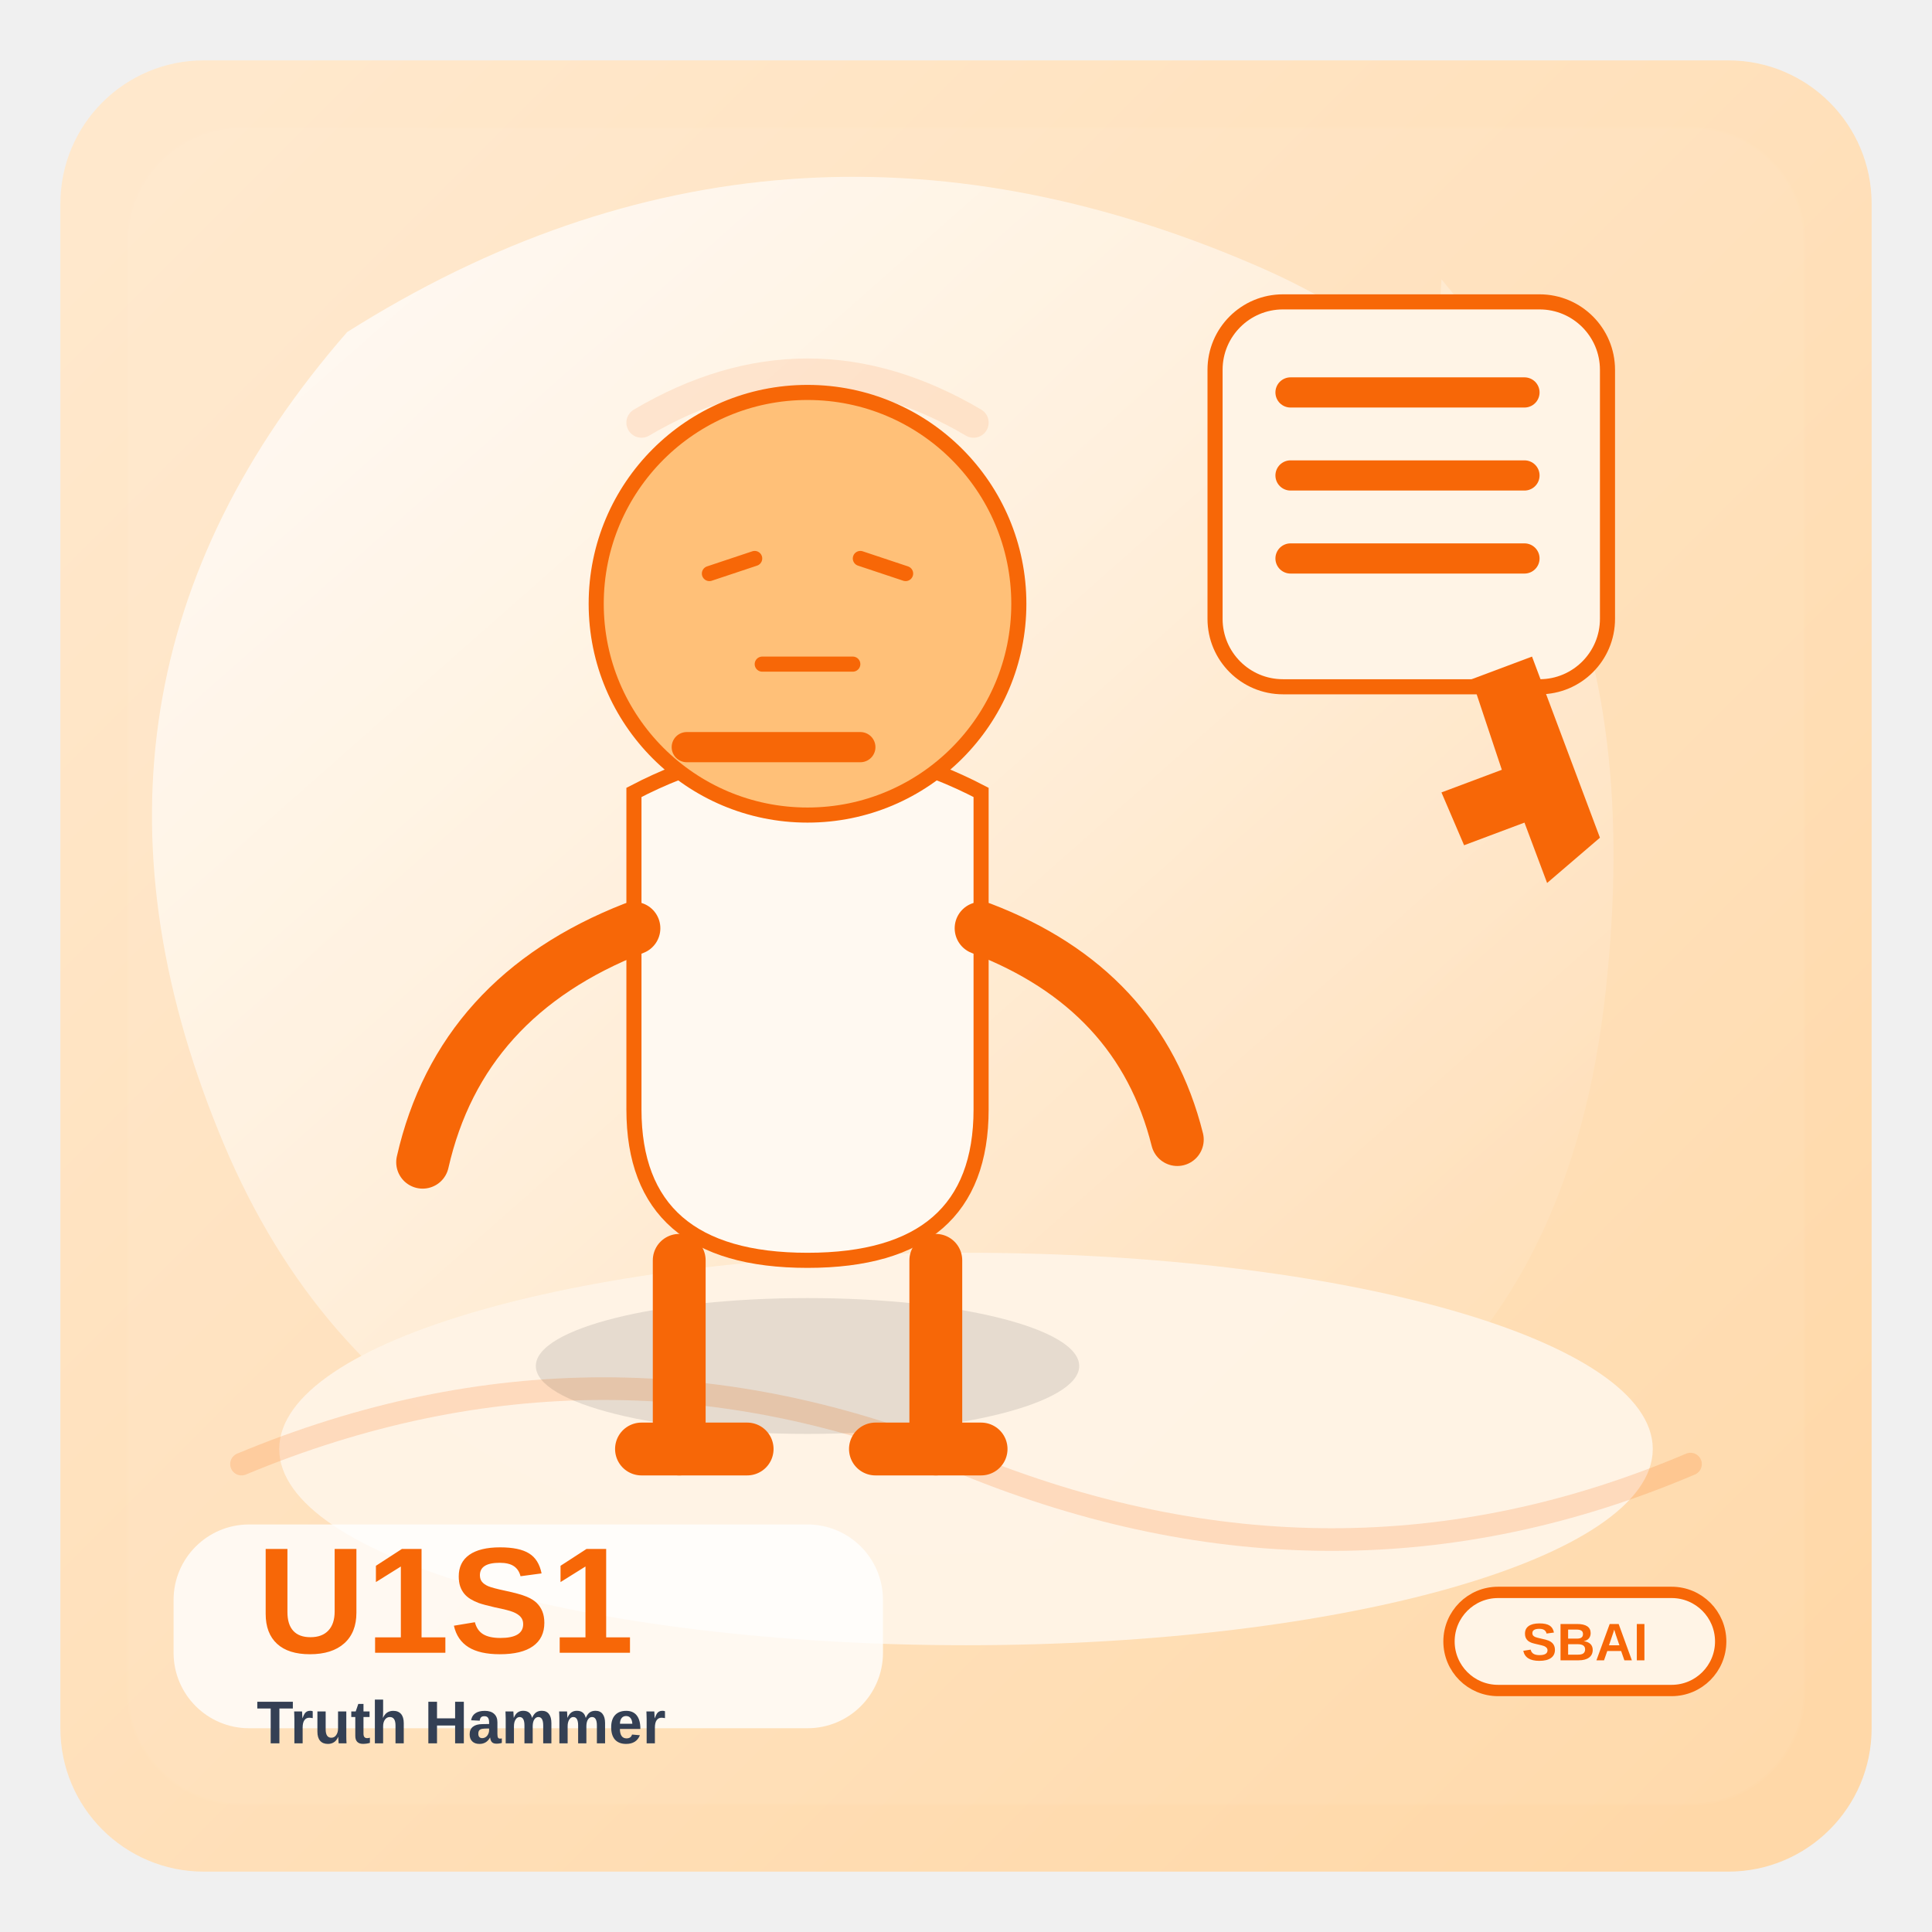
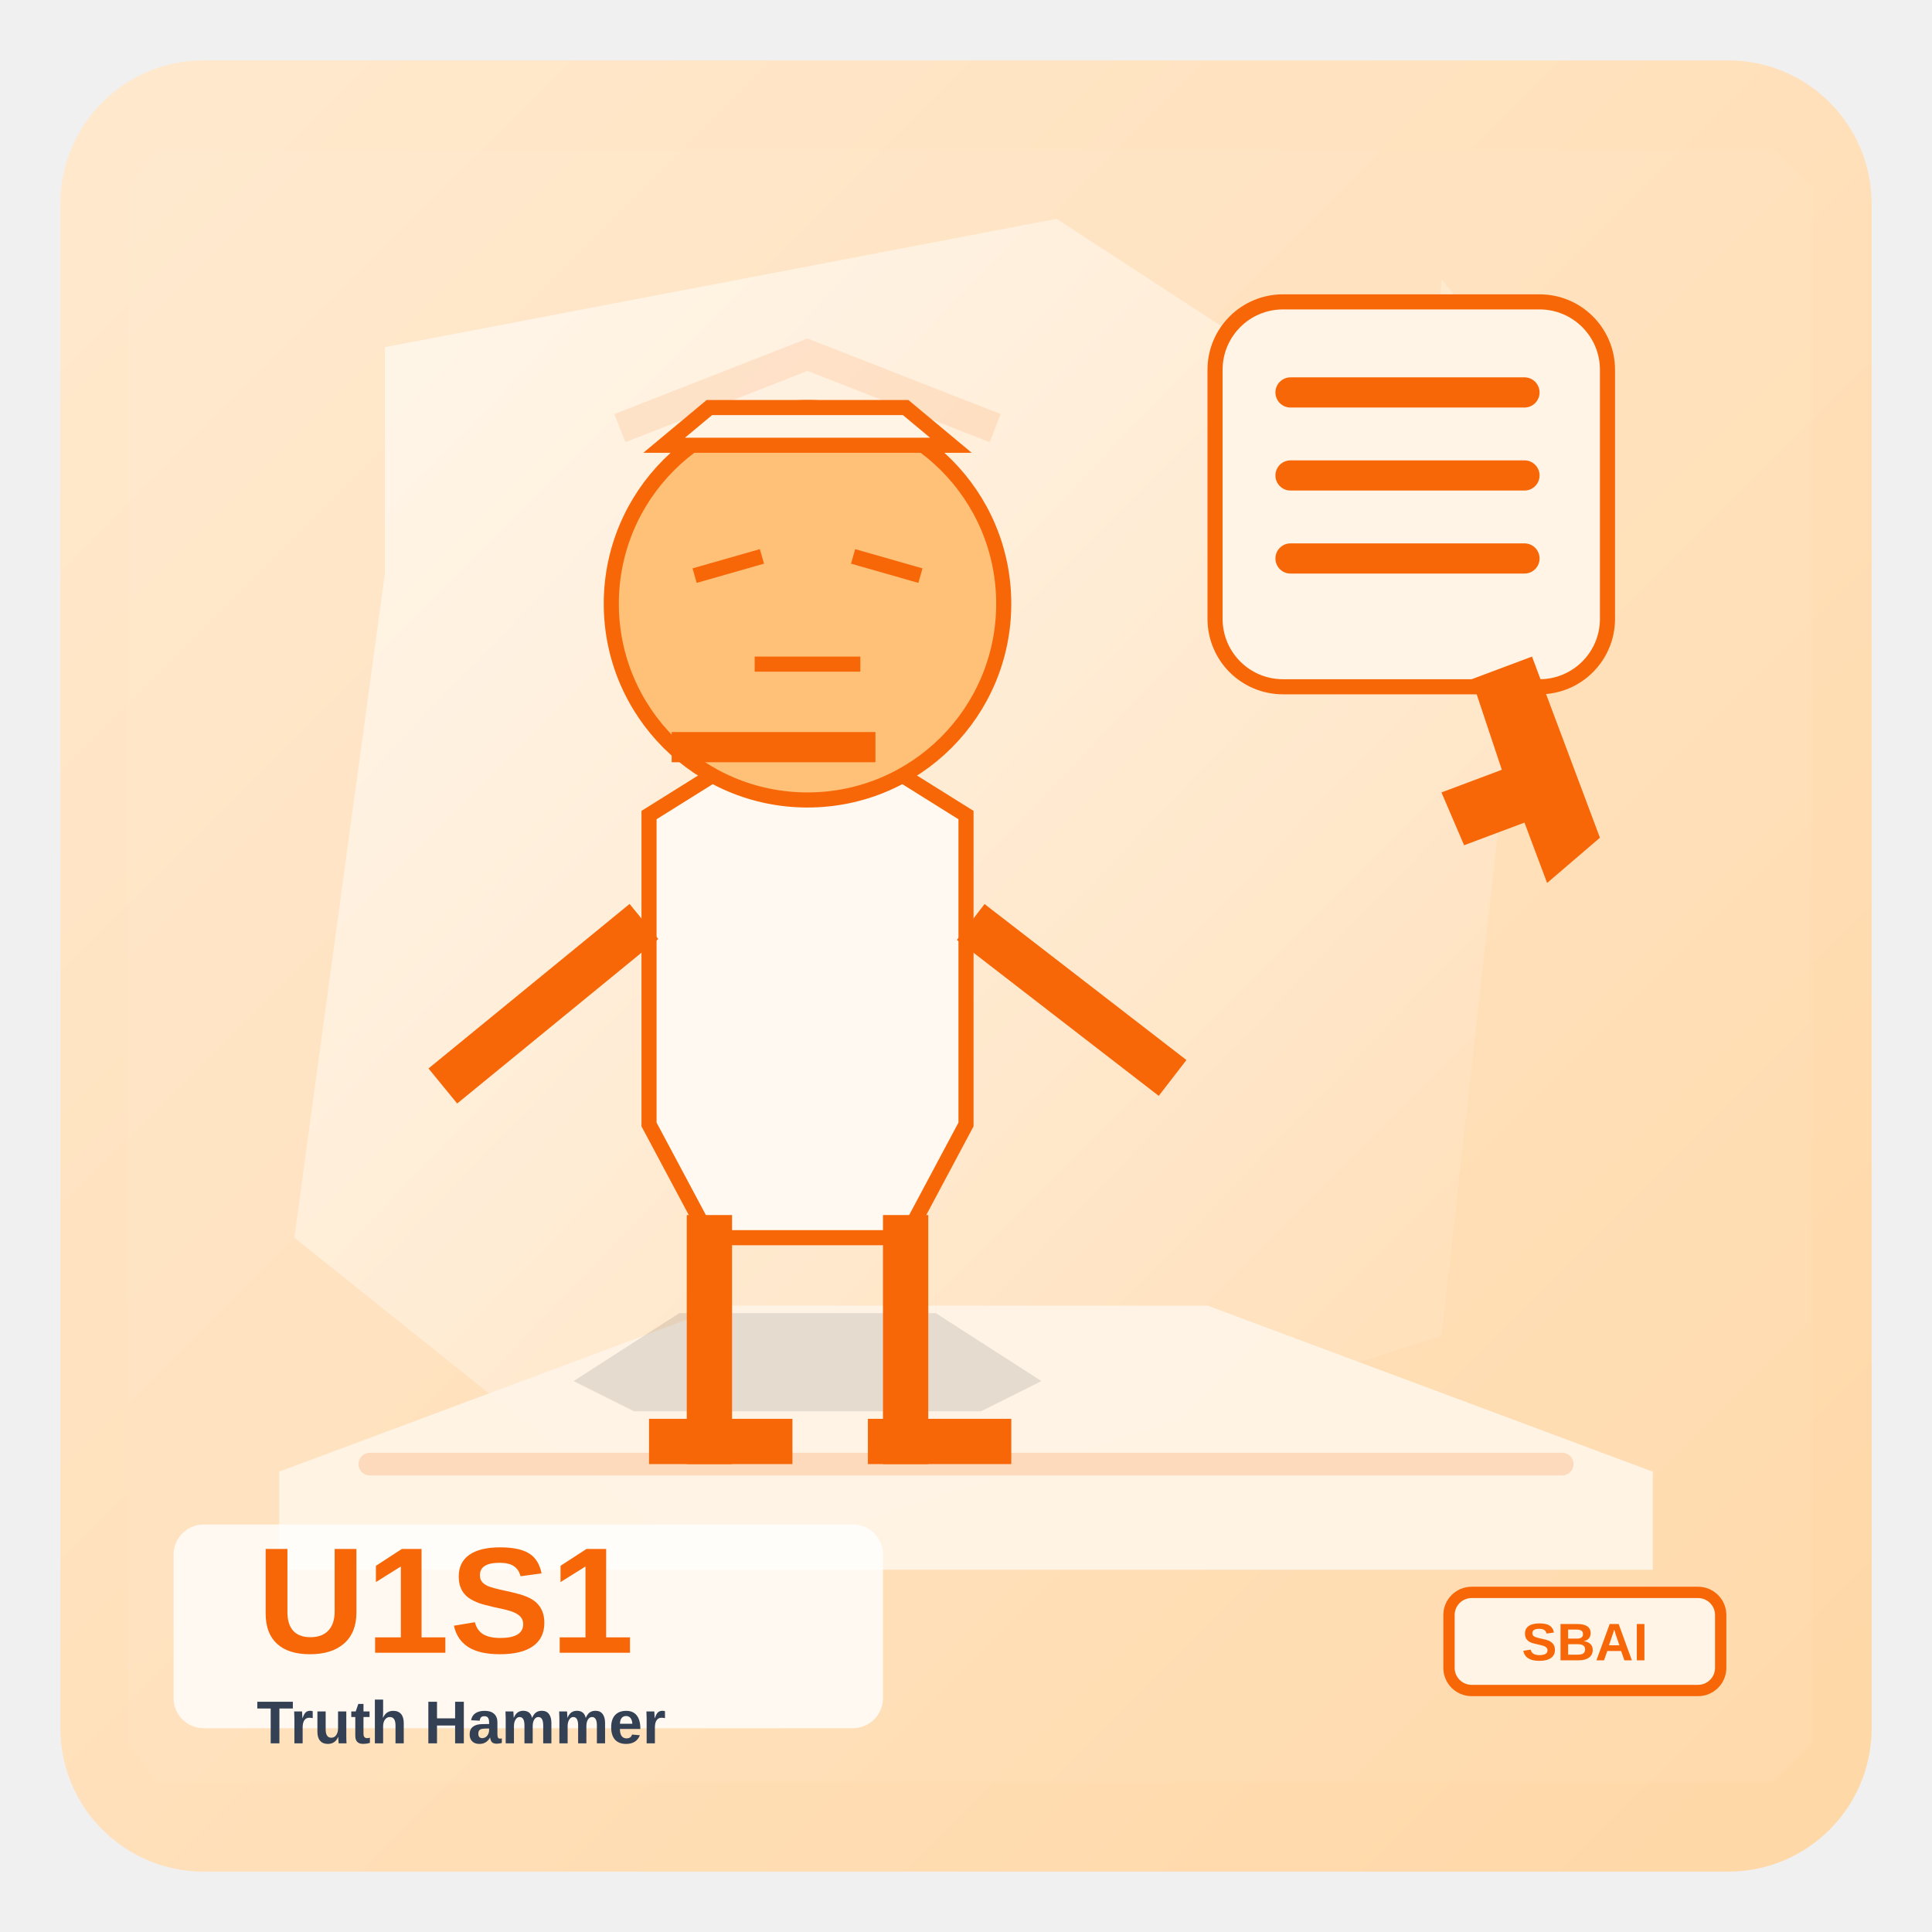
<svg xmlns="http://www.w3.org/2000/svg" width="512" height="512" viewBox="0 0 512 512" fill="none">
  <defs>
    <linearGradient id="bg" x1="44" y1="44" x2="468" y2="468" gradientUnits="userSpaceOnUse">
      <stop offset="0" stop-color="#FFE8CC" />
      <stop offset="1" stop-color="#FFD8A8" />
    </linearGradient>
-     <linearGradient id="light" x1="110" y1="62" x2="366" y2="352" gradientUnits="userSpaceOnUse">
-       <stop offset="0" stop-color="#FFFFFF" stop-opacity="0.72" />
-       <stop offset="1" stop-color="#FFFFFF" stop-opacity="0.1" />
+     <linearGradient id="light" x1="96" y1="72" x2="388" y2="352" gradientUnits="userSpaceOnUse">
+       <stop offset="0" stop-color="#FFFFFF" stop-opacity="0.58" />
+       <stop offset="1" stop-color="#FFFFFF" stop-opacity="0.08" />
    </linearGradient>
  </defs>
  <rect x="16" y="16" width="480" height="480" rx="38" fill="url(#bg)" />
-   <path d="M92 88 q114 -72 240 -18 q108 46 94 188 q-14 152 -178 154 q-144 2 -190 -112 q-48 -118 34 -212z" fill="url(#light)" />
-   <rect x="34" y="34" width="444" height="444" rx="30" fill="#FFFFFF" opacity="0.05" stroke="#FFFFFF" stroke-opacity="0.4" />
+   <path d="M102 92 l178 -34 l126 82 l-24 214 l-194 62 l-110 -88 l24 -176z" fill="url(#light)" />
+   <path d="M42 40 h428 l10 10 v412 l-10 10 h-428 l-8 -10 v-412z" fill="#FFFFFF" opacity="0.05" stroke="#FFFFFF" stroke-opacity="0.4" />
  <path d="M382 74 l18 22 26 -4 -12 22 14 22 -26 -2 -18 22 -4 -28 -24 -10 24 -10z" fill="#FFFFFF" opacity="0.26" />
-   <ellipse cx="256" cy="384" rx="182" ry="52" fill="#FFF4E6" opacity="0.96" />
-   <path d="M64 388 q96 -40 192 0 q98 40 192 0" fill="none" stroke="#F76707" stroke-width="6" opacity="0.18" stroke-linecap="round" />
+   <path d="M74 390 l118 -44 h128 l118 44 v26 h-364z" fill="#FFF4E6" opacity="0.96" />
+   <path d="M98 388 h316" fill="none" stroke="#F76707" stroke-width="6" opacity="0.18" stroke-linecap="round" />
  <g>
-     <ellipse cx="214" cy="362" rx="72" ry="18" fill="#000000" opacity="0.1" />
-     <path d="M168 210 q46 -24 92 0 v84 q0 40 -46 40 q-46 0 -46 -40z" fill="#FFF9F1" stroke="#F76707" stroke-width="4" />
-     <path d="M180 334 v50 M248 334 v50" fill="none" stroke="#F76707" stroke-width="14" stroke-linecap="round" />
-     <path d="M168 246 q-46 18 -56 62" fill="none" stroke="#F76707" stroke-width="14" stroke-linecap="round" />
-     <path d="M260 246 q42 16 52 56" fill="none" stroke="#F76707" stroke-width="14" stroke-linecap="round" />
-     <path d="M170 384 h28 M232 384 h28" fill="none" stroke="#F76707" stroke-width="14" stroke-linecap="round" />
-     <circle cx="214" cy="160" r="56" fill="#FFC078" stroke="#F76707" stroke-width="4" />
+     <path d="M152 366 l28 -18 h68 l28 18 l-16 8 h-92z" fill="#000000" opacity="0.1" />
+     <path d="M172 216 l32 -20 h20 l32 20 v82 l-16 30 h-52 l-16 -30z" fill="#FFF9F1" stroke="#F76707" stroke-width="4" stroke-linejoin="miter" />
+     <path d="M188 328 v54 M240 328 v54" fill="none" stroke="#F76707" stroke-width="12" stroke-linecap="square" />
+     <path d="M166 248 l-44 36 M262 248 l44 34" fill="none" stroke="#F76707" stroke-width="12" stroke-linecap="square" />
+     <path d="M178 382 h26 M236 382 h26" fill="none" stroke="#F76707" stroke-width="12" stroke-linecap="square" />
+     <circle cx="214" cy="160" r="52" fill="#FFC078" stroke="#F76707" stroke-width="4" />
+     <path d="M188 108 h52 l12 10 h-76z" fill="#FFF4E6" stroke="#F76707" stroke-width="4" />
    <g transform="translate(214 154)">
      <g fill="#F76707" stroke="#F76707">
-         <path d="M-26 -2 l12 -4 M14 -6 l12 4" stroke-width="4" stroke-linecap="round" />
-         <path d="M-12 22 h24" fill="none" stroke-width="4" stroke-linecap="round" />
+         <path d="M-28 -2 l14 -4 M14 -6 l14 4" stroke-width="4" stroke-linecap="square" />
+         <path d="M-12 22 h24" fill="none" stroke-width="4" stroke-linecap="square" />
      </g>
    </g>
-     <path d="M170 112 q44 -26 88 0" fill="none" stroke="#F76707" stroke-width="8" stroke-linecap="round" opacity="0.12" />
-     <path d="M182 198 h46" stroke="#F76707" stroke-width="8" stroke-linecap="round" />
+     <path d="M168 112 l46 -18 l46 18" fill="none" stroke="#F76707" stroke-width="8" stroke-linecap="square" opacity="0.12" />
+     <path d="M182 198 h46" stroke="#F76707" stroke-width="8" stroke-linecap="square" />
  </g>
  <g>
    <rect x="322" y="80" width="104" height="102" rx="18" fill="#FFF4E6" stroke="#F76707" stroke-width="4" />
    <path d="M342 104 h62 M342 126 h62 M342 148 h62" stroke="#F76707" stroke-width="8" stroke-linecap="round" />
    <path d="M424 222 l-18 -48 -16 6 8 24 -16 6 6 14 16 -6 6 16z" fill="#F76707" />
  </g>
-   <rect x="46" y="404" width="188" height="54" rx="20" fill="#FFFFFF" opacity="0.8" />
+   <rect x="46" y="404" width="188" height="54" rx="8" fill="#FFFFFF" opacity="0.8" />
  <text x="68" y="438" fill="#F76707" fill-opacity="1.0" font-family="Avenir Next,Segoe UI,Arial,sans-serif" font-size="40" font-weight="900" text-anchor="start">U1S1</text>
  <text x="68" y="462" fill="#344054" fill-opacity="1.0" font-family="Avenir Next,Segoe UI,Arial,sans-serif" font-size="16" font-weight="700" text-anchor="start">Truth Hammer</text>
-   <rect x="384" y="422" width="72" height="26" rx="13" fill="#FFF4E6" stroke="#F76707" stroke-width="3" />
+   <rect x="384" y="422" width="72" height="26" rx="6" fill="#FFF4E6" stroke="#F76707" stroke-width="3" />
  <text x="420" y="440" fill="#F76707" fill-opacity="1.0" font-family="Avenir Next,Segoe UI,Arial,sans-serif" font-size="14" font-weight="900" text-anchor="middle">SBAI</text>
</svg>
